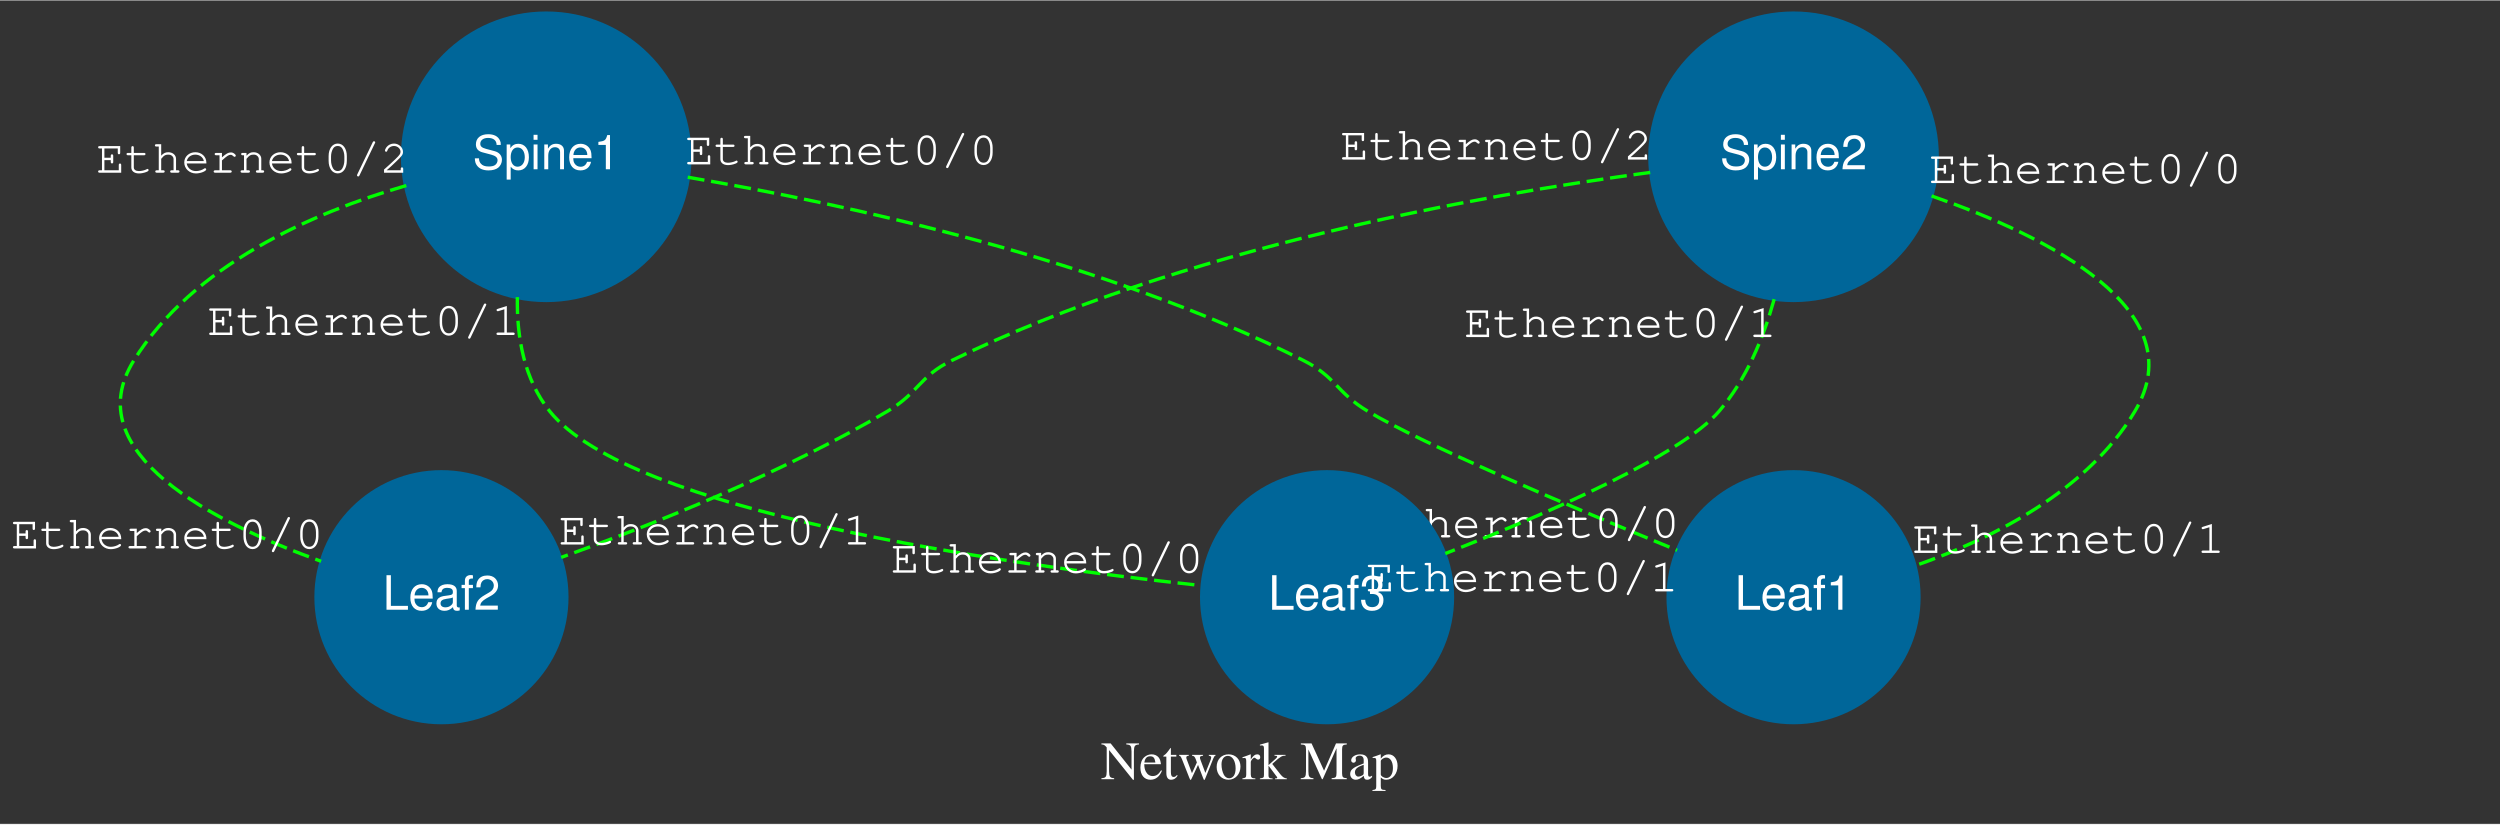
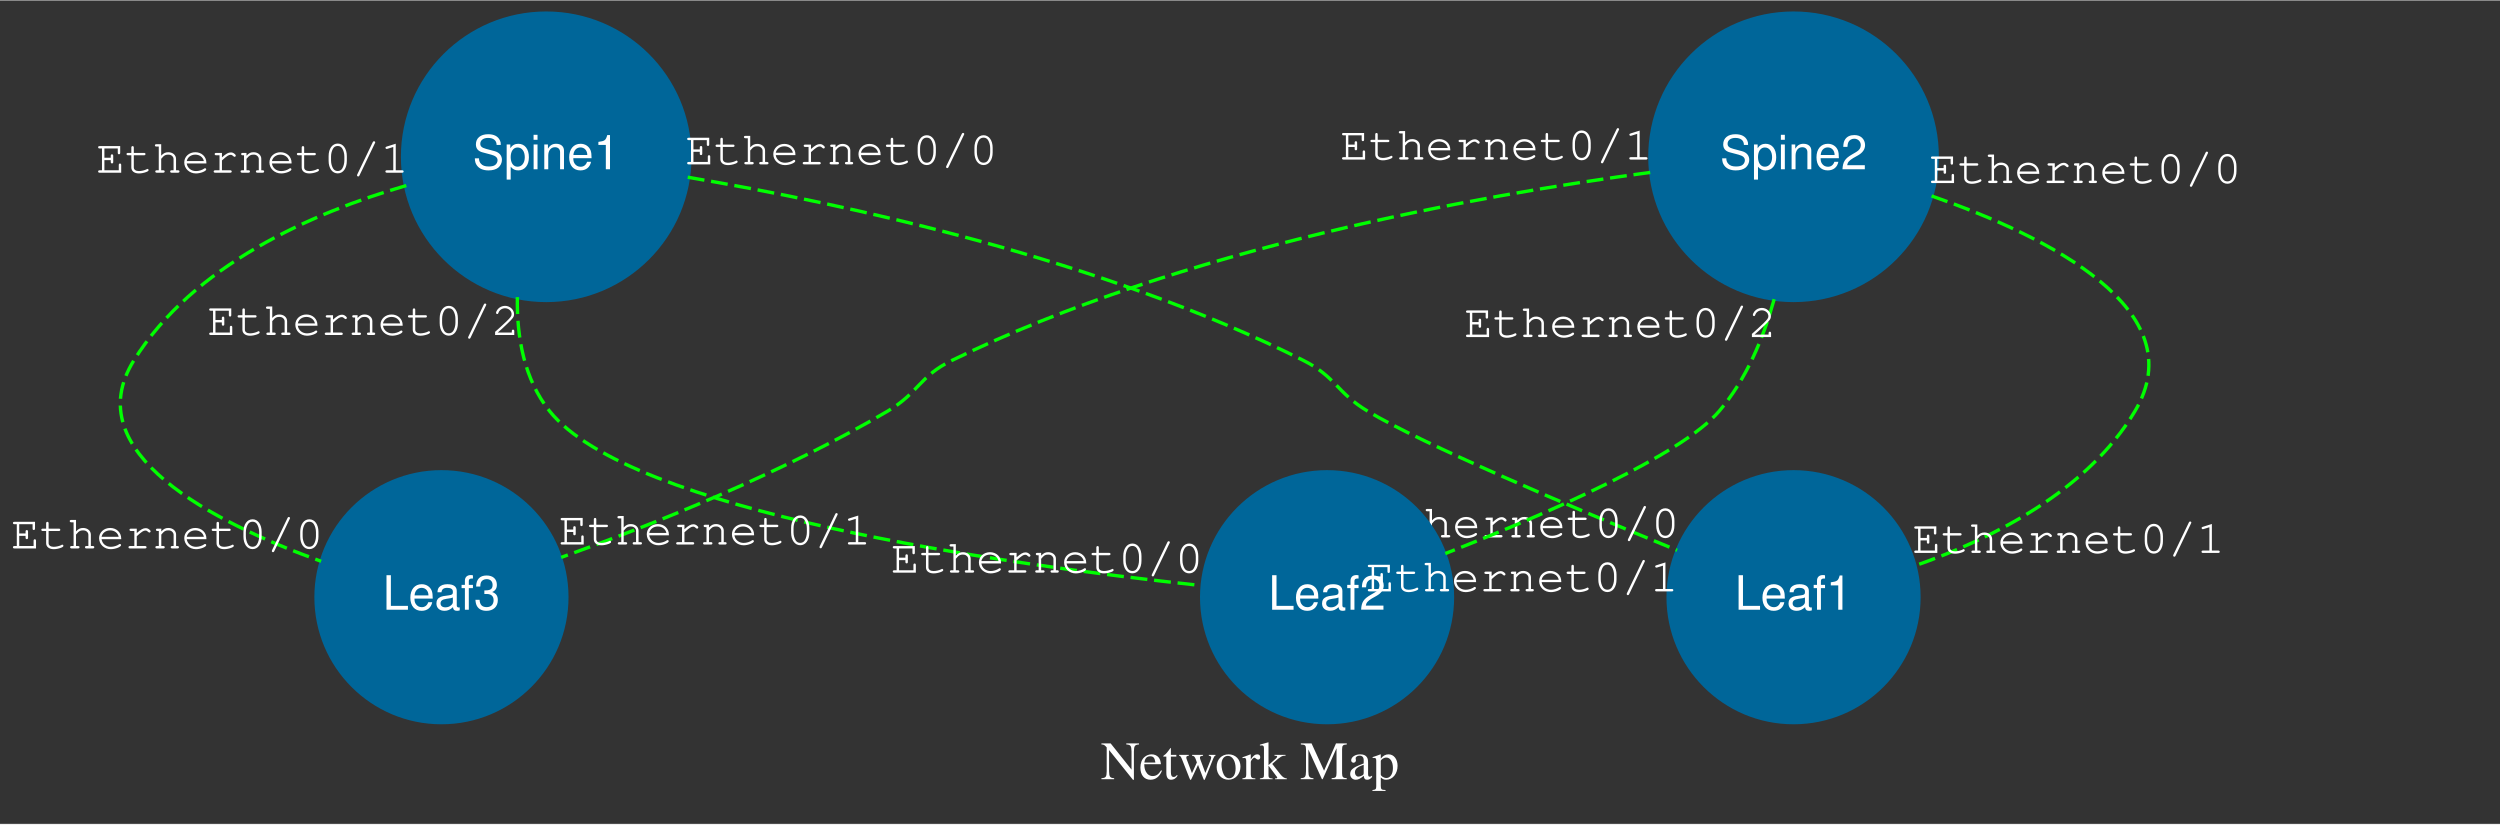
<svg xmlns="http://www.w3.org/2000/svg" width="740pt" height="244pt" viewBox="0.00 0.00 739.59 243.59">
  <g id="graph0" class="graph" transform="scale(1 1) rotate(0) translate(4 239.5859)">
    <polygon fill="#333333" stroke="transparent" points="-4,4 -4,-239.586 735.595,-239.586 735.595,4 -4,4" />
    <text text-anchor="middle" x="365.797" y="-9.2" font-family="Times,serif" font-size="16.00" fill="#ffffff">Network Map</text>
    <g id="node1" class="node">
+       <ellipse fill="#006699" stroke="#006699" cx="126.595" cy="-63.047" rx="37.093" ry="37.093" />
+       <text text-anchor="middle" x="126.595" y="-59.347" font-family="Helvetica,sans-Serif" font-size="14.00" fill="#ffffff">Leaf3</text>
+     </g>
+     <g id="node2" class="node">
+       <ellipse fill="#006699" stroke="#006699" cx="526.595" cy="-63.047" rx="37.093" ry="37.093" />
+       <text text-anchor="middle" x="526.595" y="-59.347" font-family="Helvetica,sans-Serif" font-size="14.00" fill="#ffffff">Leaf1</text>
+     </g>
+     <g id="node3" class="node">
      <ellipse fill="#006699" stroke="#006699" cx="157.595" cy="-193.34" rx="42.494" ry="42.494" />
      <text text-anchor="middle" x="157.595" y="-189.64" font-family="Helvetica,sans-Serif" font-size="14.00" fill="#ffffff">Spine1</text>
    </g>
-     <g id="node3" class="node">
-       <ellipse fill="#006699" stroke="#006699" cx="126.595" cy="-63.047" rx="37.093" ry="37.093" />
-       <text text-anchor="middle" x="126.595" y="-59.347" font-family="Helvetica,sans-Serif" font-size="14.00" fill="#ffffff">Leaf2</text>
-     </g>
-     <g id="edge1" class="edge">
+     <g id="edge3" class="edge">
      <path fill="none" stroke="#00ff00" stroke-dasharray="5,2" d="M116.2,-184.829C88.15,-176.677 53.113,-161.283 35.595,-133.093 18.705,-105.915 58.763,-85.283 91,-73.671" />
      <text text-anchor="middle" x="85.595" y="-121.893" font-family="Courier,monospace" font-size="14.00" fill="#ffffff">            </text>
      <text text-anchor="middle" x="45.5" y="-77.471" font-family="Courier,monospace" font-size="14.00" fill="#ffffff">Ethernet0/0</text>
-       <text text-anchor="middle" x="70.7" y="-188.629" font-family="Courier,monospace" font-size="14.00" fill="#ffffff">Ethernet0/2</text>
-     </g>
-     <g id="node4" class="node">
-       <ellipse fill="#006699" stroke="#006699" cx="526.595" cy="-63.047" rx="37.093" ry="37.093" />
-       <text text-anchor="middle" x="526.595" y="-59.347" font-family="Helvetica,sans-Serif" font-size="14.00" fill="#ffffff">Leaf1</text>
+       <text text-anchor="middle" x="70.7" y="-188.629" font-family="Courier,monospace" font-size="14.00" fill="#ffffff">Ethernet0/1</text>
    </g>
    <g id="edge2" class="edge">
      <path fill="none" stroke="#00ff00" stroke-dasharray="5,2" d="M199.455,-187.292C245.868,-179.425 322.038,-163.011 381.595,-133.093 391.209,-128.264 391.367,-123.626 400.595,-118.093 416.718,-108.427 460.695,-89.819 492.149,-76.93" />
      <text text-anchor="middle" x="450.595" y="-121.893" font-family="Courier,monospace" font-size="14.00" fill="#ffffff">            </text>
      <text text-anchor="middle" x="446.649" y="-80.73" font-family="Courier,monospace" font-size="14.00" fill="#ffffff">Ethernet0/0</text>
      <text text-anchor="middle" x="244.955" y="-191.092" font-family="Courier,monospace" font-size="14.00" fill="#ffffff">Ethernet0/0</text>
    </g>
-     <g id="node5" class="node">
+     <g id="node4" class="node">
      <ellipse fill="#006699" stroke="#006699" cx="388.595" cy="-63.047" rx="37.093" ry="37.093" />
-       <text text-anchor="middle" x="388.595" y="-59.347" font-family="Helvetica,sans-Serif" font-size="14.00" fill="#ffffff">Leaf3</text>
+       <text text-anchor="middle" x="388.595" y="-59.347" font-family="Helvetica,sans-Serif" font-size="14.00" fill="#ffffff">Leaf2</text>
    </g>
-     <g id="edge3" class="edge">
+     <g id="edge1" class="edge">
      <path fill="none" stroke="#00ff00" stroke-dasharray="5,2" d="M149.057,-151.82C148.847,-139.838 151.088,-127.48 158.595,-118.093 182.38,-88.353 292.459,-72.81 351.284,-66.505" />
      <text text-anchor="middle" x="208.595" y="-121.893" font-family="Courier,monospace" font-size="14.00" fill="#ffffff">            </text>
      <text text-anchor="middle" x="305.784" y="-70.305" font-family="Courier,monospace" font-size="14.00" fill="#ffffff">Ethernet0/0</text>
-       <text text-anchor="middle" x="103.557" y="-140.62" font-family="Courier,monospace" font-size="14.00" fill="#ffffff">Ethernet0/1</text>
+       <text text-anchor="middle" x="103.557" y="-140.62" font-family="Courier,monospace" font-size="14.00" fill="#ffffff">Ethernet0/2</text>
    </g>
-     <g id="node2" class="node">
+     <g id="node5" class="node">
      <ellipse fill="#006699" stroke="#006699" cx="526.595" cy="-193.34" rx="42.494" ry="42.494" />
      <text text-anchor="middle" x="526.595" y="-189.64" font-family="Helvetica,sans-Serif" font-size="14.00" fill="#ffffff">Spine2</text>
    </g>
-     <g id="edge4" class="edge">
+     <g id="edge5" class="edge">
      <path fill="none" stroke="#00ff00" stroke-dasharray="5,2" d="M484.192,-188.711C433.079,-181.887 345.584,-166.174 277.595,-133.093 267.92,-128.386 267.868,-123.548 258.595,-118.093 227.562,-99.84 189.336,-84.605 162.021,-74.824" />
      <text text-anchor="middle" x="327.595" y="-121.893" font-family="Courier,monospace" font-size="14.00" fill="#ffffff">            </text>
      <text text-anchor="middle" x="207.521" y="-78.624" font-family="Courier,monospace" font-size="14.00" fill="#ffffff">Ethernet0/1</text>
-       <text text-anchor="middle" x="438.692" y="-192.511" font-family="Courier,monospace" font-size="14.00" fill="#ffffff">Ethernet0/2</text>
+       <text text-anchor="middle" x="438.692" y="-192.511" font-family="Courier,monospace" font-size="14.00" fill="#ffffff">Ethernet0/1</text>
    </g>
    <g id="edge6" class="edge">
      <path fill="none" stroke="#00ff00" stroke-dasharray="5,2" d="M567.422,-181.761C602.628,-169.499 645.236,-147.798 627.595,-118.093 613.574,-94.484 585.478,-80.356 562.471,-72.335" />
      <text text-anchor="middle" x="681.595" y="-121.893" font-family="Courier,monospace" font-size="14.00" fill="#ffffff">            </text>
      <text text-anchor="middle" x="607.971" y="-76.135" font-family="Courier,monospace" font-size="14.00" fill="#ffffff">Ethernet0/1</text>
      <text text-anchor="middle" x="612.922" y="-185.561" font-family="Courier,monospace" font-size="14.00" fill="#ffffff">Ethernet0/0</text>
    </g>
-     <g id="edge5" class="edge">
+     <g id="edge4" class="edge">
      <path fill="none" stroke="#00ff00" stroke-dasharray="5,2" d="M520.866,-151.212C517.622,-139.481 512.543,-127.414 504.595,-118.093 493.421,-104.99 453.484,-87.653 423.571,-75.966" />
      <text text-anchor="middle" x="563.595" y="-121.893" font-family="Courier,monospace" font-size="14.00" fill="#ffffff">            </text>
      <text text-anchor="middle" x="446.321" y="-64.766" font-family="Courier,monospace" font-size="14.00" fill="#ffffff">Ethernet0/1</text>
-       <text text-anchor="middle" x="475.366" y="-140.012" font-family="Courier,monospace" font-size="14.00" fill="#ffffff">Ethernet0/1</text>
+       <text text-anchor="middle" x="475.366" y="-140.012" font-family="Courier,monospace" font-size="14.00" fill="#ffffff">Ethernet0/2</text>
    </g>
  </g>
</svg>
